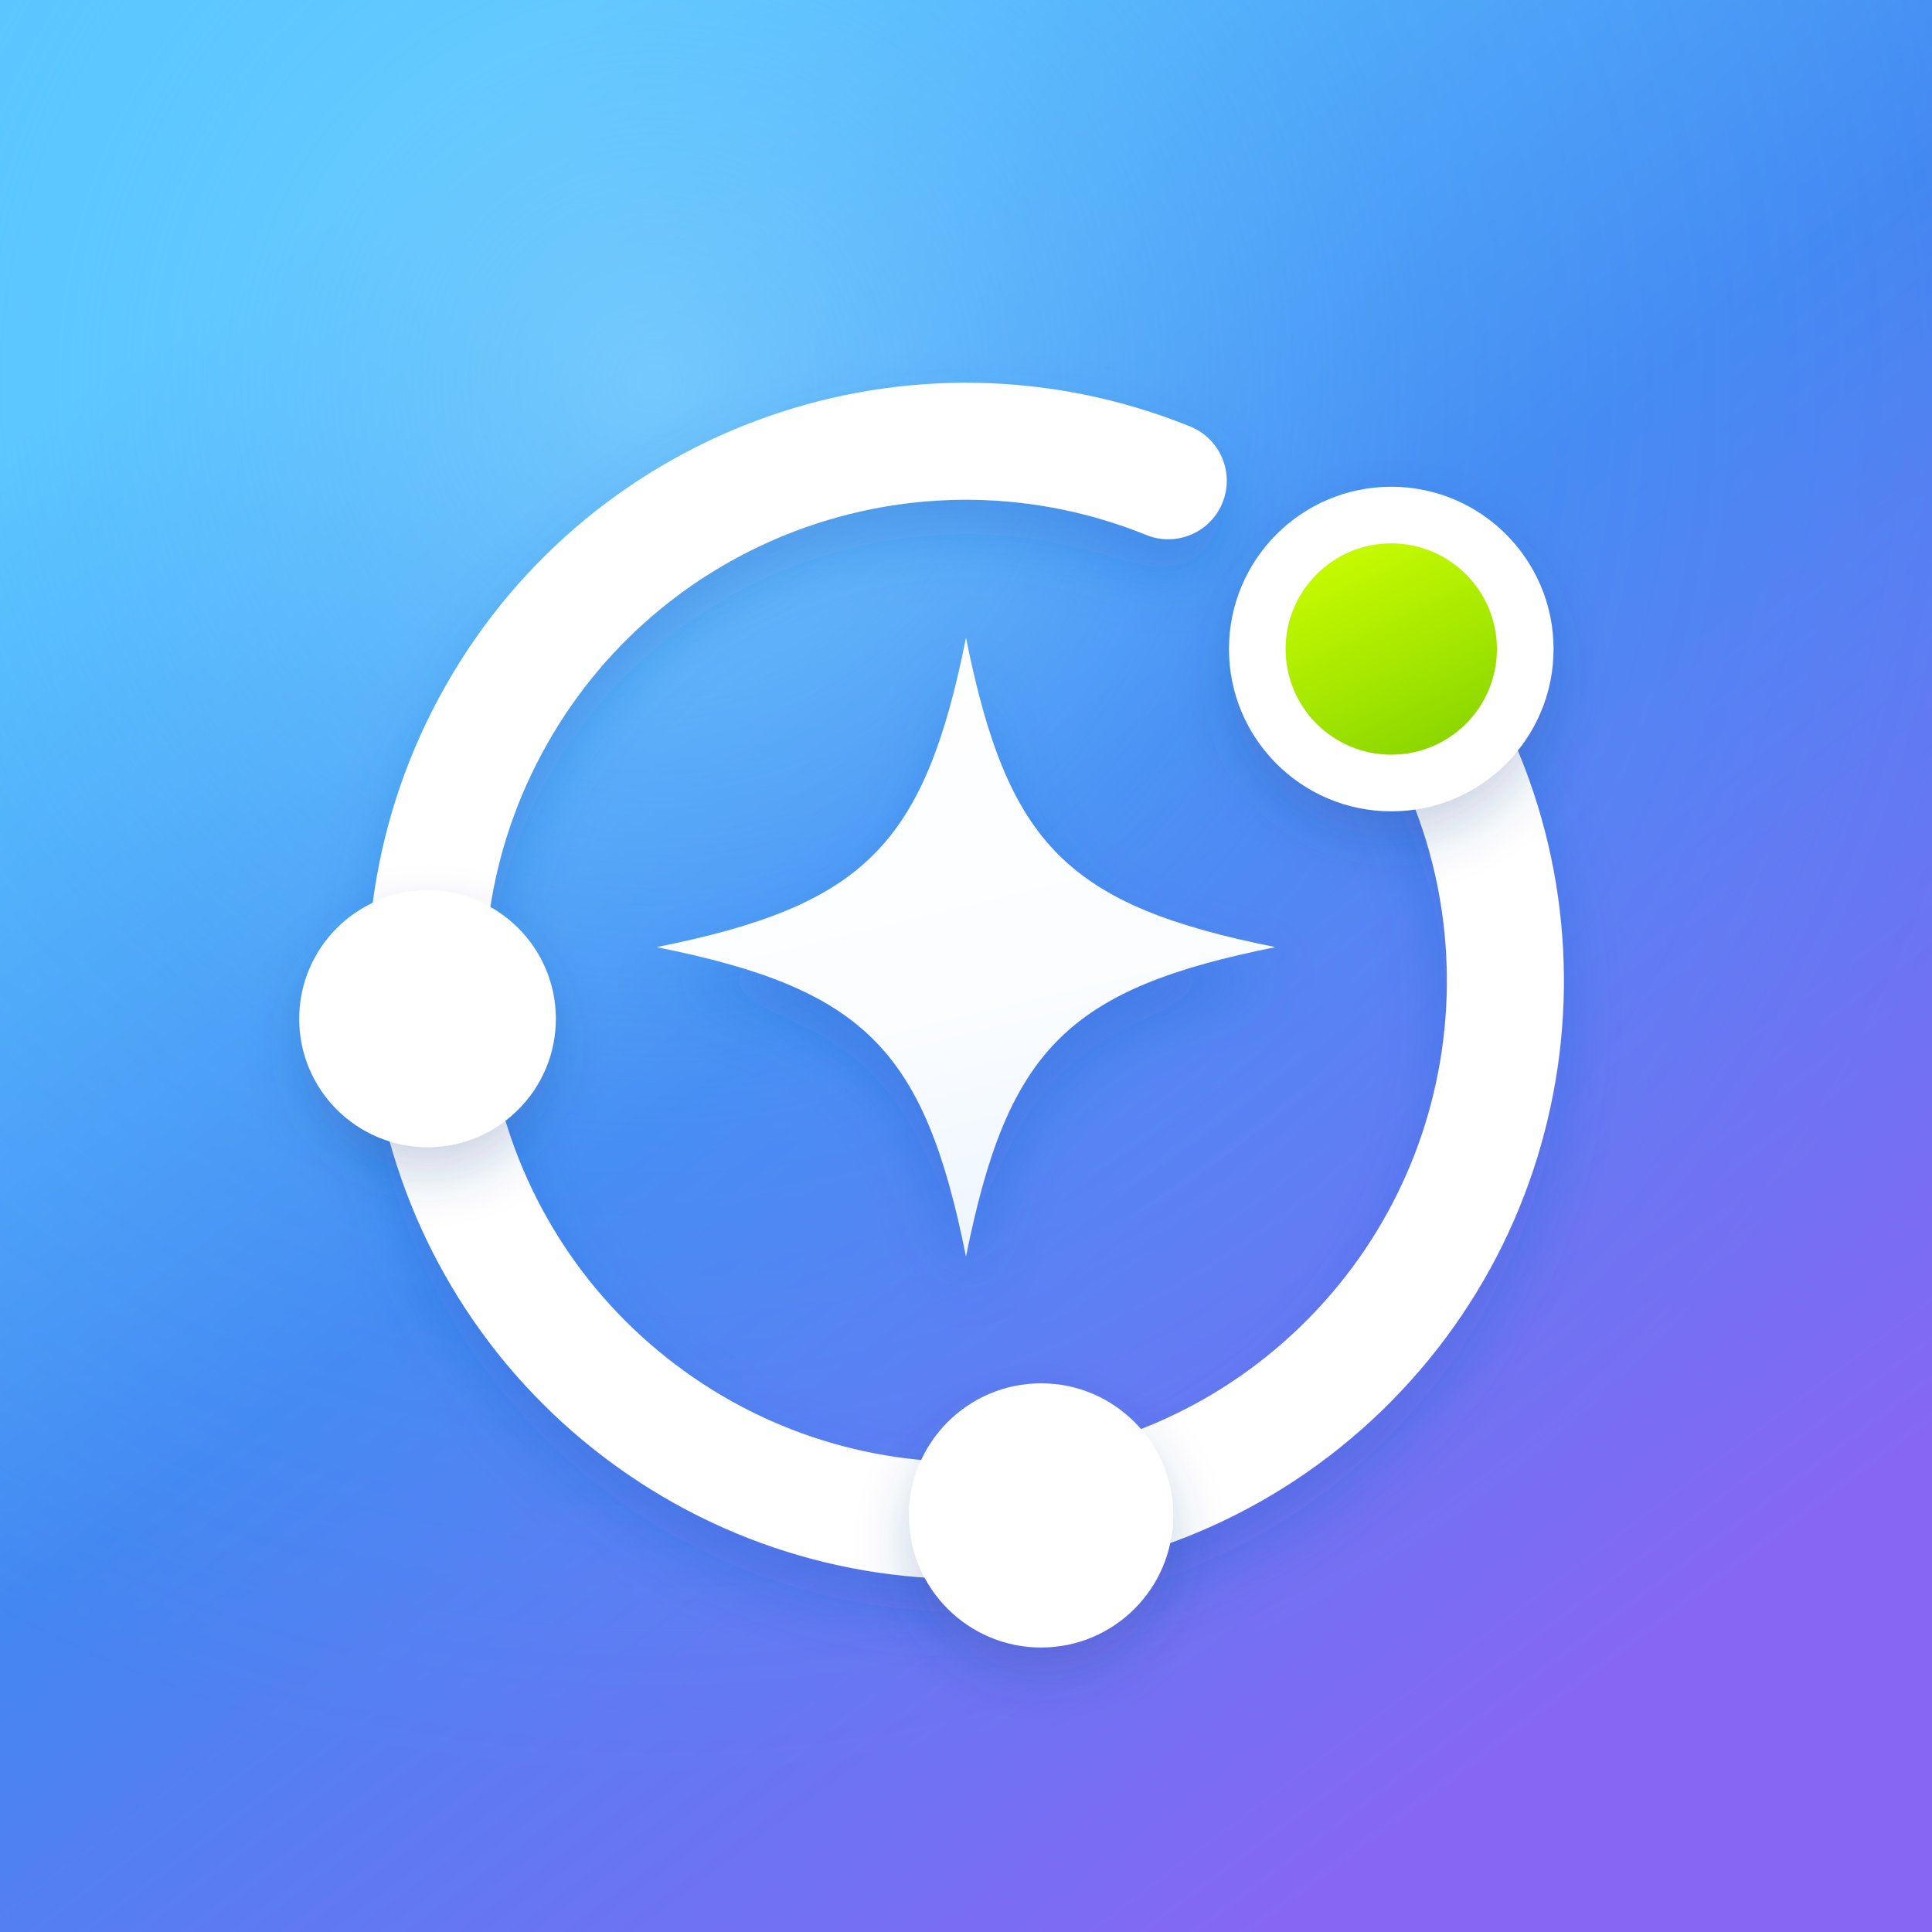
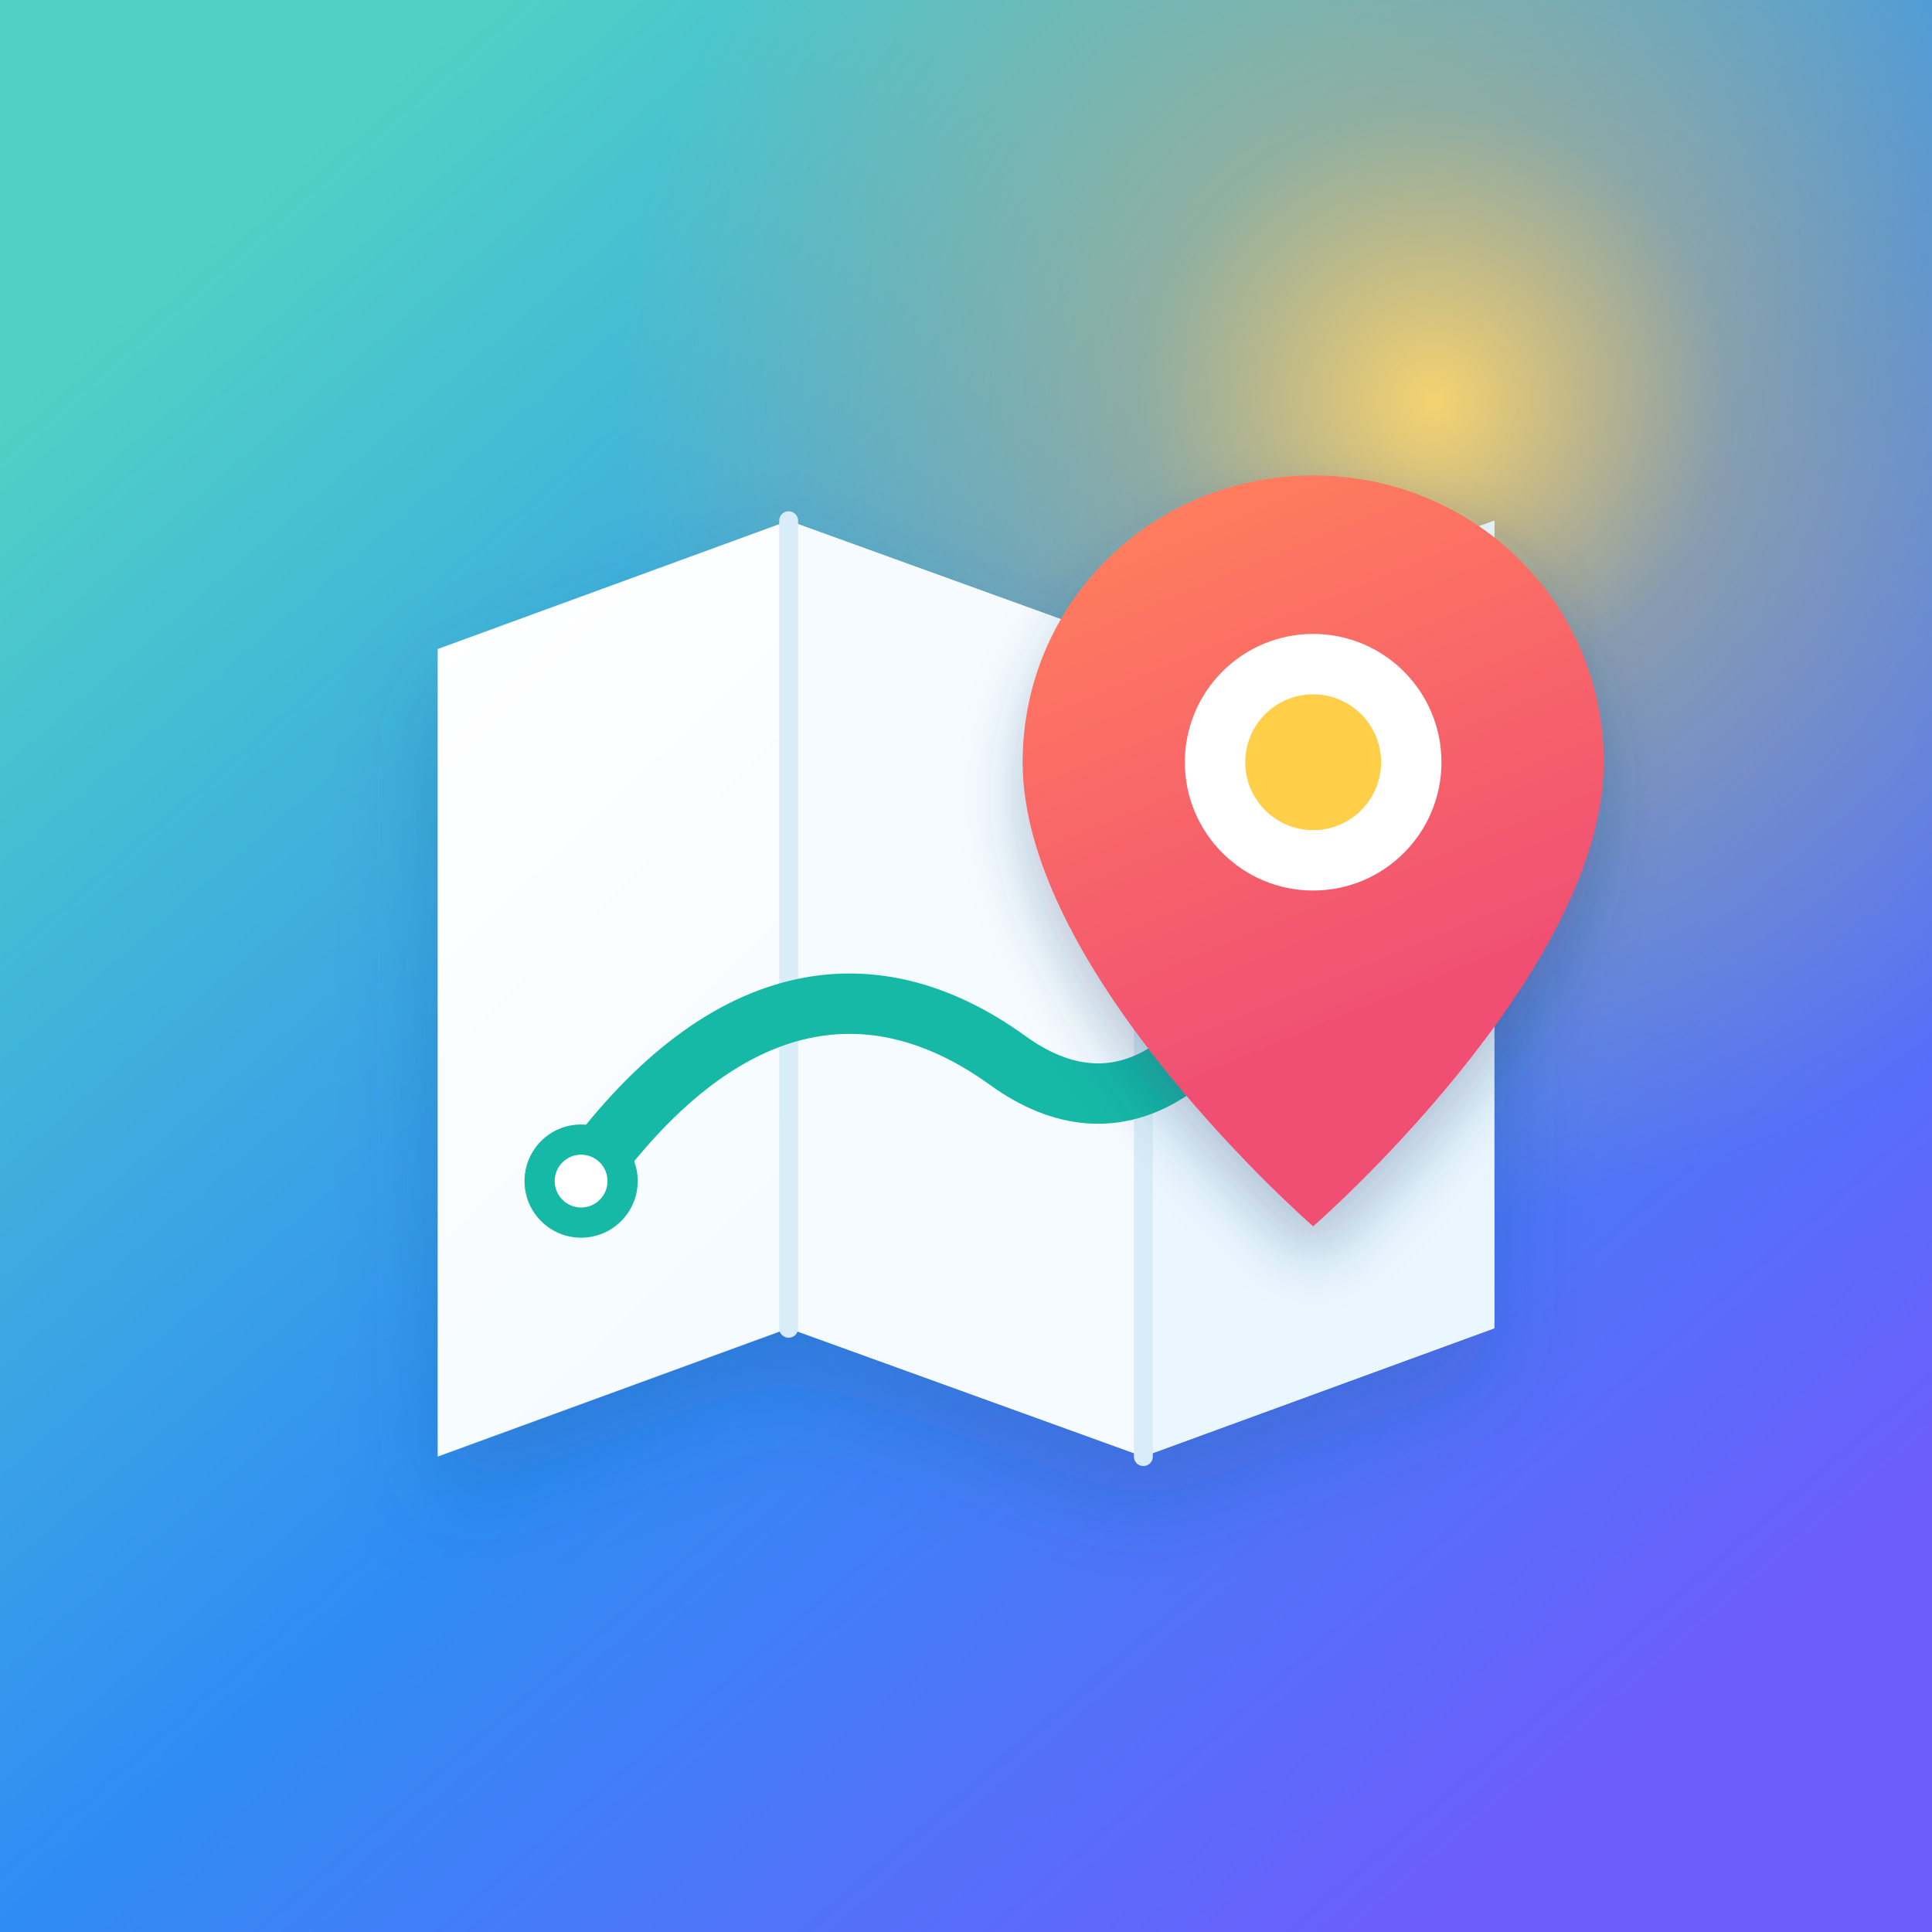
<svg xmlns="http://www.w3.org/2000/svg" viewBox="0 0 512 512" role="img" aria-label="Trip Planner app icon">
  <defs>
-     <linearGradient id="background" x1="94" y1="48" x2="405" y2="462" gradientUnits="userSpaceOnUse">
-       <stop offset="0" stop-color="#58c8ff" />
-       <stop offset="0.48" stop-color="#4387f2" />
-       <stop offset="1" stop-color="#8667f4" />
+     <linearGradient id="sky" x1="72" y1="48" x2="432" y2="464" gradientUnits="userSpaceOnUse">
+       <stop offset="0" stop-color="#4fd1c5" />
+       <stop offset="0.55" stop-color="#2f8cf5" />
+       <stop offset="1" stop-color="#6d5dfc" />
    </linearGradient>
-     <radialGradient id="topGlow" cx="34%" cy="20%" r="72%">
-       <stop offset="0" stop-color="#90dcff" stop-opacity="0.56" />
-       <stop offset="0.55" stop-color="#60b9ff" stop-opacity="0.12" />
-       <stop offset="1" stop-color="#60b9ff" stop-opacity="0" />
+     <radialGradient id="sun" cx="74%" cy="21%" r="42%">
+       <stop offset="0" stop-color="#ffd66b" stop-opacity="0.95" />
+       <stop offset="0.36" stop-color="#ffb84d" stop-opacity="0.42" />
+       <stop offset="1" stop-color="#ffb84d" stop-opacity="0" />
    </radialGradient>
-     <linearGradient id="greenPin" x1="356" y1="137" x2="392" y2="213" gradientUnits="userSpaceOnUse">
-       <stop offset="0" stop-color="#cfff00" />
-       <stop offset="0.56" stop-color="#9fe400" />
-       <stop offset="1" stop-color="#79c800" />
+     <linearGradient id="mapFace" x1="142" y1="142" x2="371" y2="383" gradientUnits="userSpaceOnUse">
+       <stop offset="0" stop-color="#ffffff" />
+       <stop offset="1" stop-color="#edf8ff" />
    </linearGradient>
-     <linearGradient id="starFill" x1="235" y1="164" x2="278" y2="340" gradientUnits="userSpaceOnUse">
-       <stop offset="0" stop-color="#ffffff" />
-       <stop offset="0.58" stop-color="#fbfdff" />
-       <stop offset="1" stop-color="#eaf4ff" />
+     <linearGradient id="pin" x1="324" y1="134" x2="378" y2="265" gradientUnits="userSpaceOnUse">
+       <stop offset="0" stop-color="#ff7b5f" />
+       <stop offset="1" stop-color="#f04f73" />
    </linearGradient>
-     <filter id="symbolShadow" x="-25%" y="-25%" width="150%" height="150%">
-       <feDropShadow dx="0" dy="9" stdDeviation="8" flood-color="#255dca" flood-opacity="0.32" />
+     <filter id="softShadow" x="-20%" y="-20%" width="140%" height="150%">
+       <feDropShadow dx="0" dy="12" stdDeviation="12" flood-color="#1c4f8f" flood-opacity="0.28" />
    </filter>
-     <filter id="nodeShadow" x="-45%" y="-45%" width="190%" height="190%">
-       <feDropShadow dx="0" dy="7" stdDeviation="7" flood-color="#244a95" flood-opacity="0.24" />
+     <filter id="pinShadow" x="-35%" y="-25%" width="170%" height="175%">
+       <feDropShadow dx="0" dy="9" stdDeviation="8" flood-color="#1f3c72" flood-opacity="0.3" />
    </filter>
  </defs>
-   <rect width="512" height="512" fill="url(#background)" />
-   <rect width="512" height="512" fill="url(#topGlow)" />
-   <g filter="url(#symbolShadow)">
-     <path d="M309.6 127.4A143 143 0 1 0 368.7 172" fill="none" stroke="#ffffff" stroke-width="31" stroke-linecap="round" />
-     <path d="M256 169C267 224 283 240 338 251C283 262 267 278 256 333C245 278 229 262 174 251C229 240 245 224 256 169Z" fill="url(#starFill)" />
+   <rect width="512" height="512" fill="url(#sky)" />
+   <rect width="512" height="512" fill="url(#sun)" />
+   <g filter="url(#softShadow)">
+     <path d="M116 172 209 138l94 34 93-34v214l-93 34-94-34-93 34Z" fill="url(#mapFace)" />
+     <path d="m209 138 94 34v214l-94-34Z" fill="#f5fbff" />
+     <path d="m303 172 93-34v214l-93 34Z" fill="#eaf7ff" />
+     <path d="M209 138v214M303 172v214" fill="none" stroke="#d8edf8" stroke-width="5" stroke-linecap="round" />
+     <path d="M154 313c37-52 77-58 113-32 29 21 58 5 80-54" fill="none" stroke="#16b8a6" stroke-width="16" stroke-linecap="round" stroke-linejoin="round" />
+     <circle cx="154" cy="313" r="15" fill="#16b8a6" />
+     <circle cx="154" cy="313" r="7" fill="#ffffff" />
  </g>
-   <g filter="url(#nodeShadow)">
-     <circle cx="113.3" cy="270" r="34" fill="#ffffff" />
-     <circle cx="275.9" cy="401.6" r="35" fill="#ffffff" />
-     <circle cx="368.7" cy="172" r="43" fill="#ffffff" />
-     <circle cx="368.7" cy="172" r="28" fill="url(#greenPin)" />
+   <g filter="url(#pinShadow)">
+     <path d="M348 126c-43 0-77 34-77 76 0 56 77 123 77 123s77-67 77-123c0-42-34-76-77-76Z" fill="url(#pin)" />
+     <circle cx="348" cy="202" r="34" fill="#ffffff" />
+     <circle cx="348" cy="202" r="18" fill="#ffcf4a" />
  </g>
</svg>
